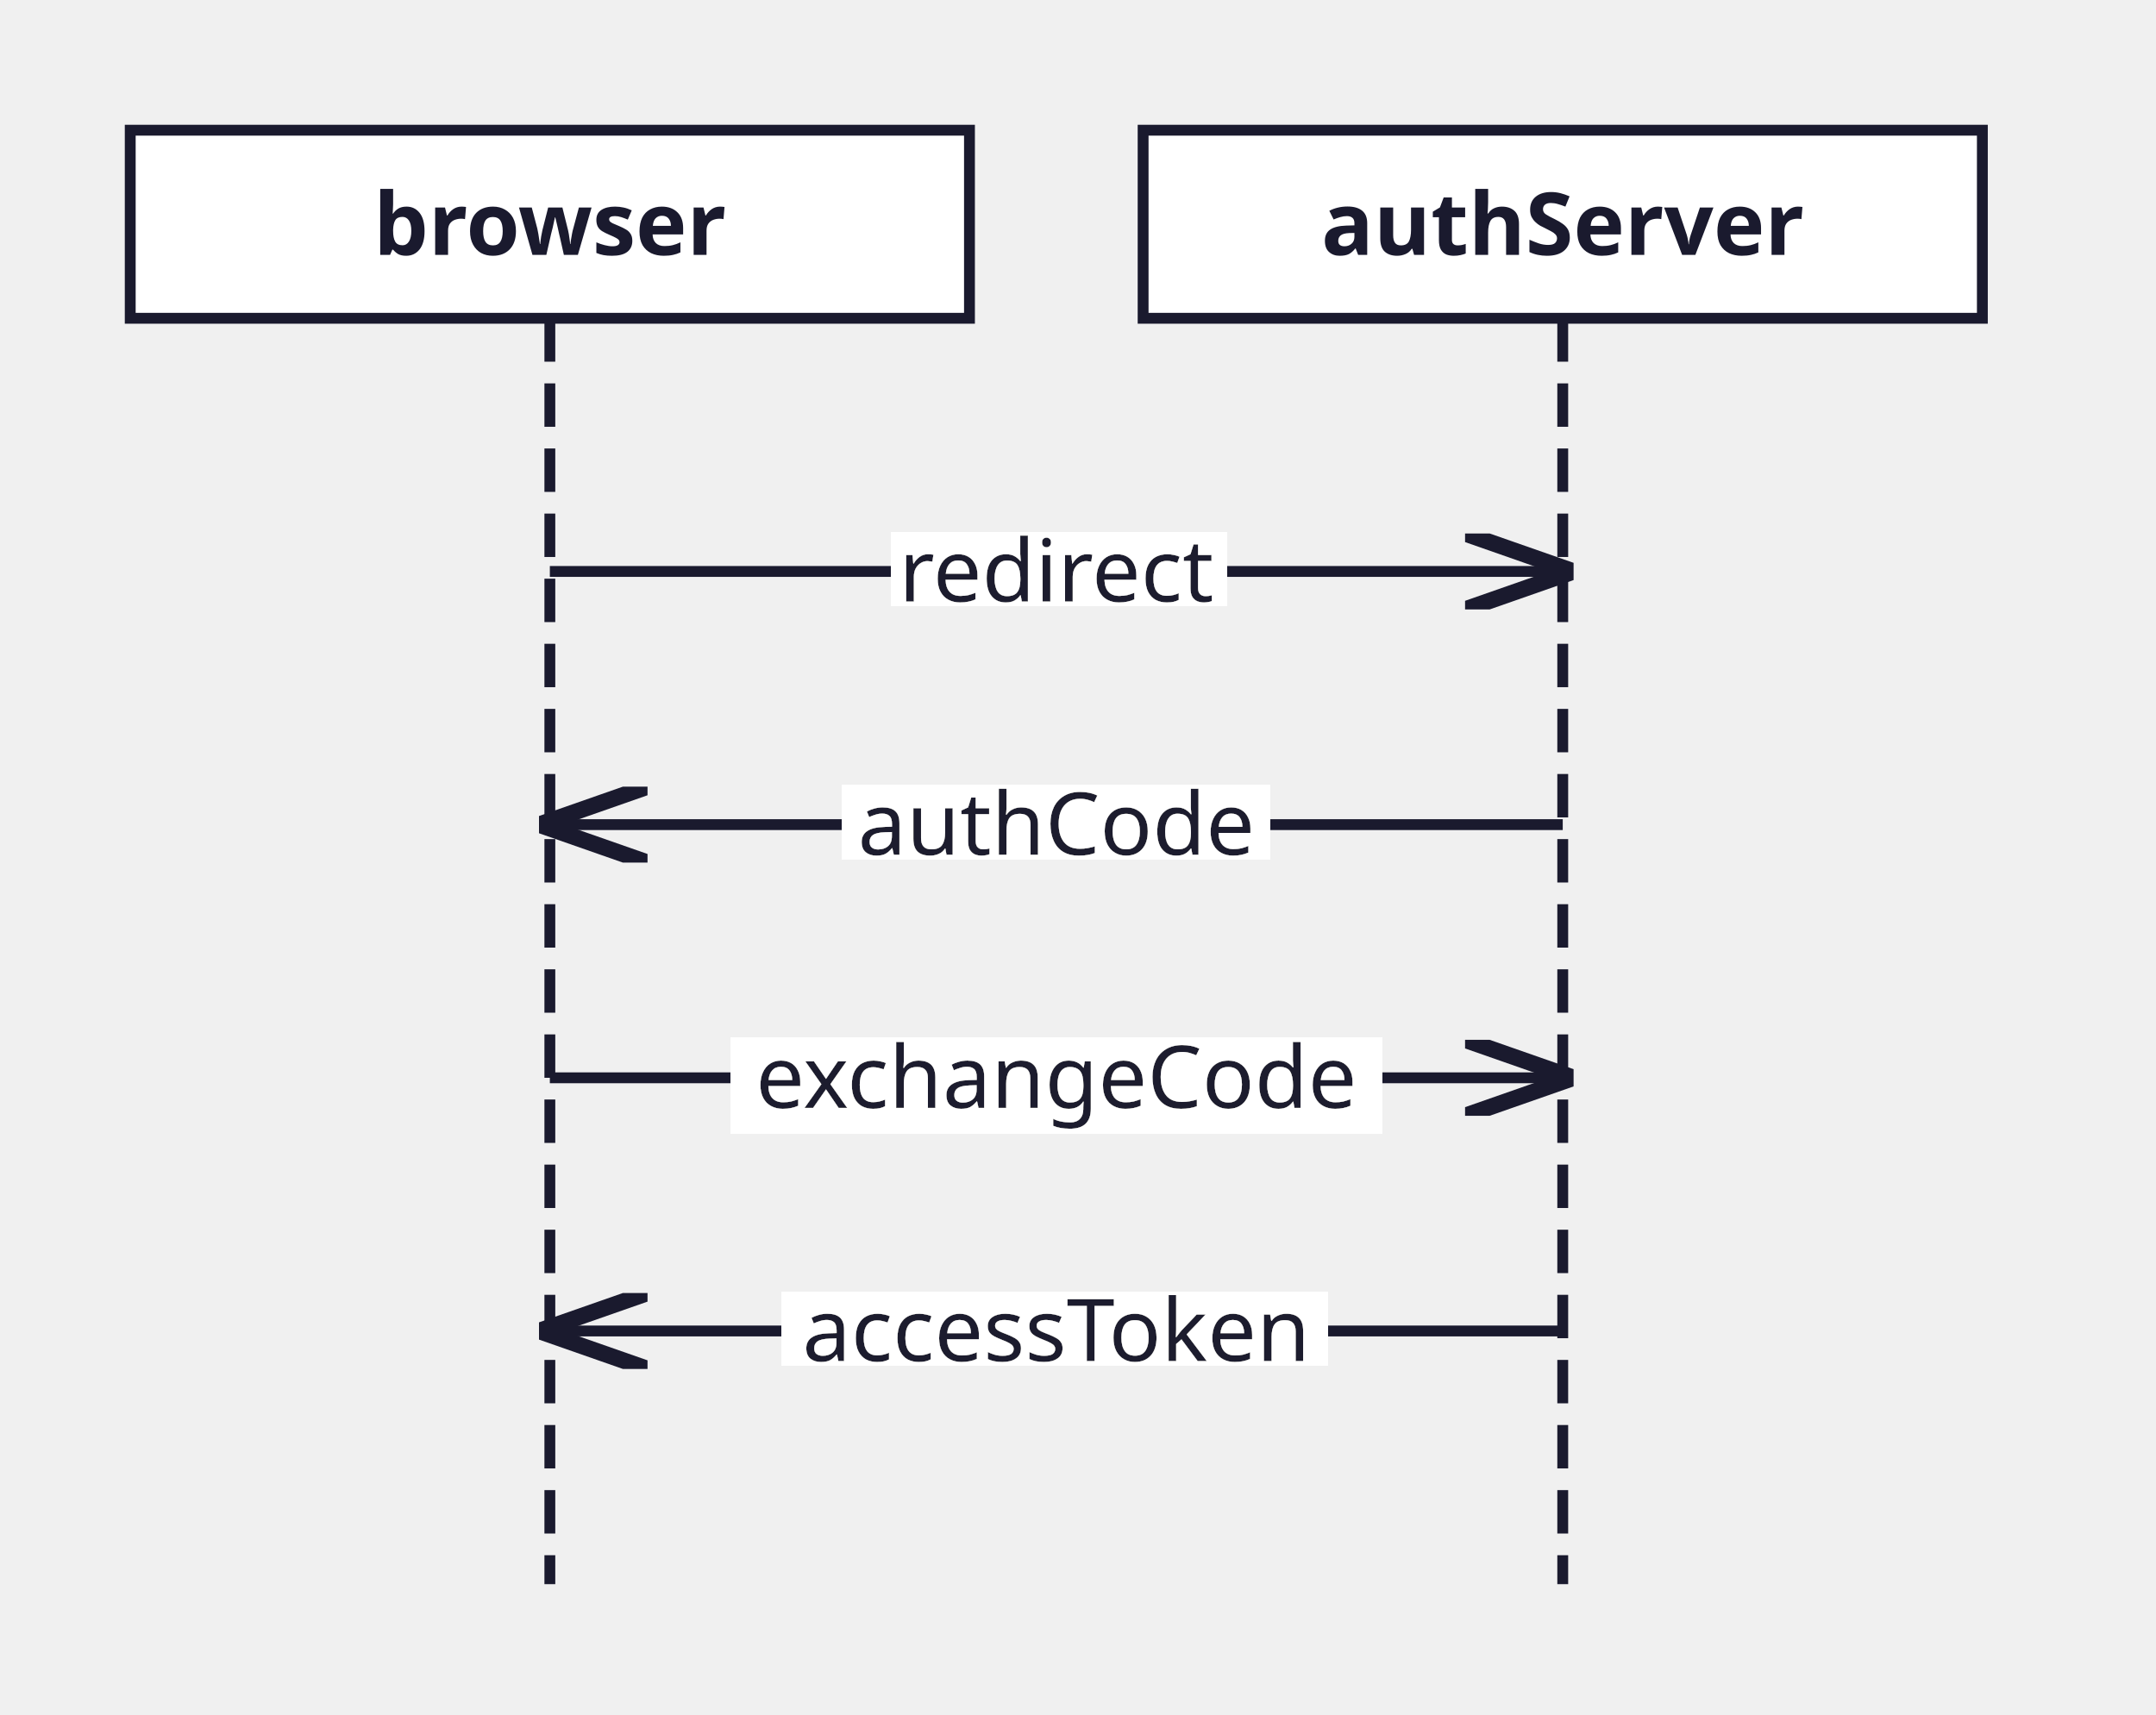
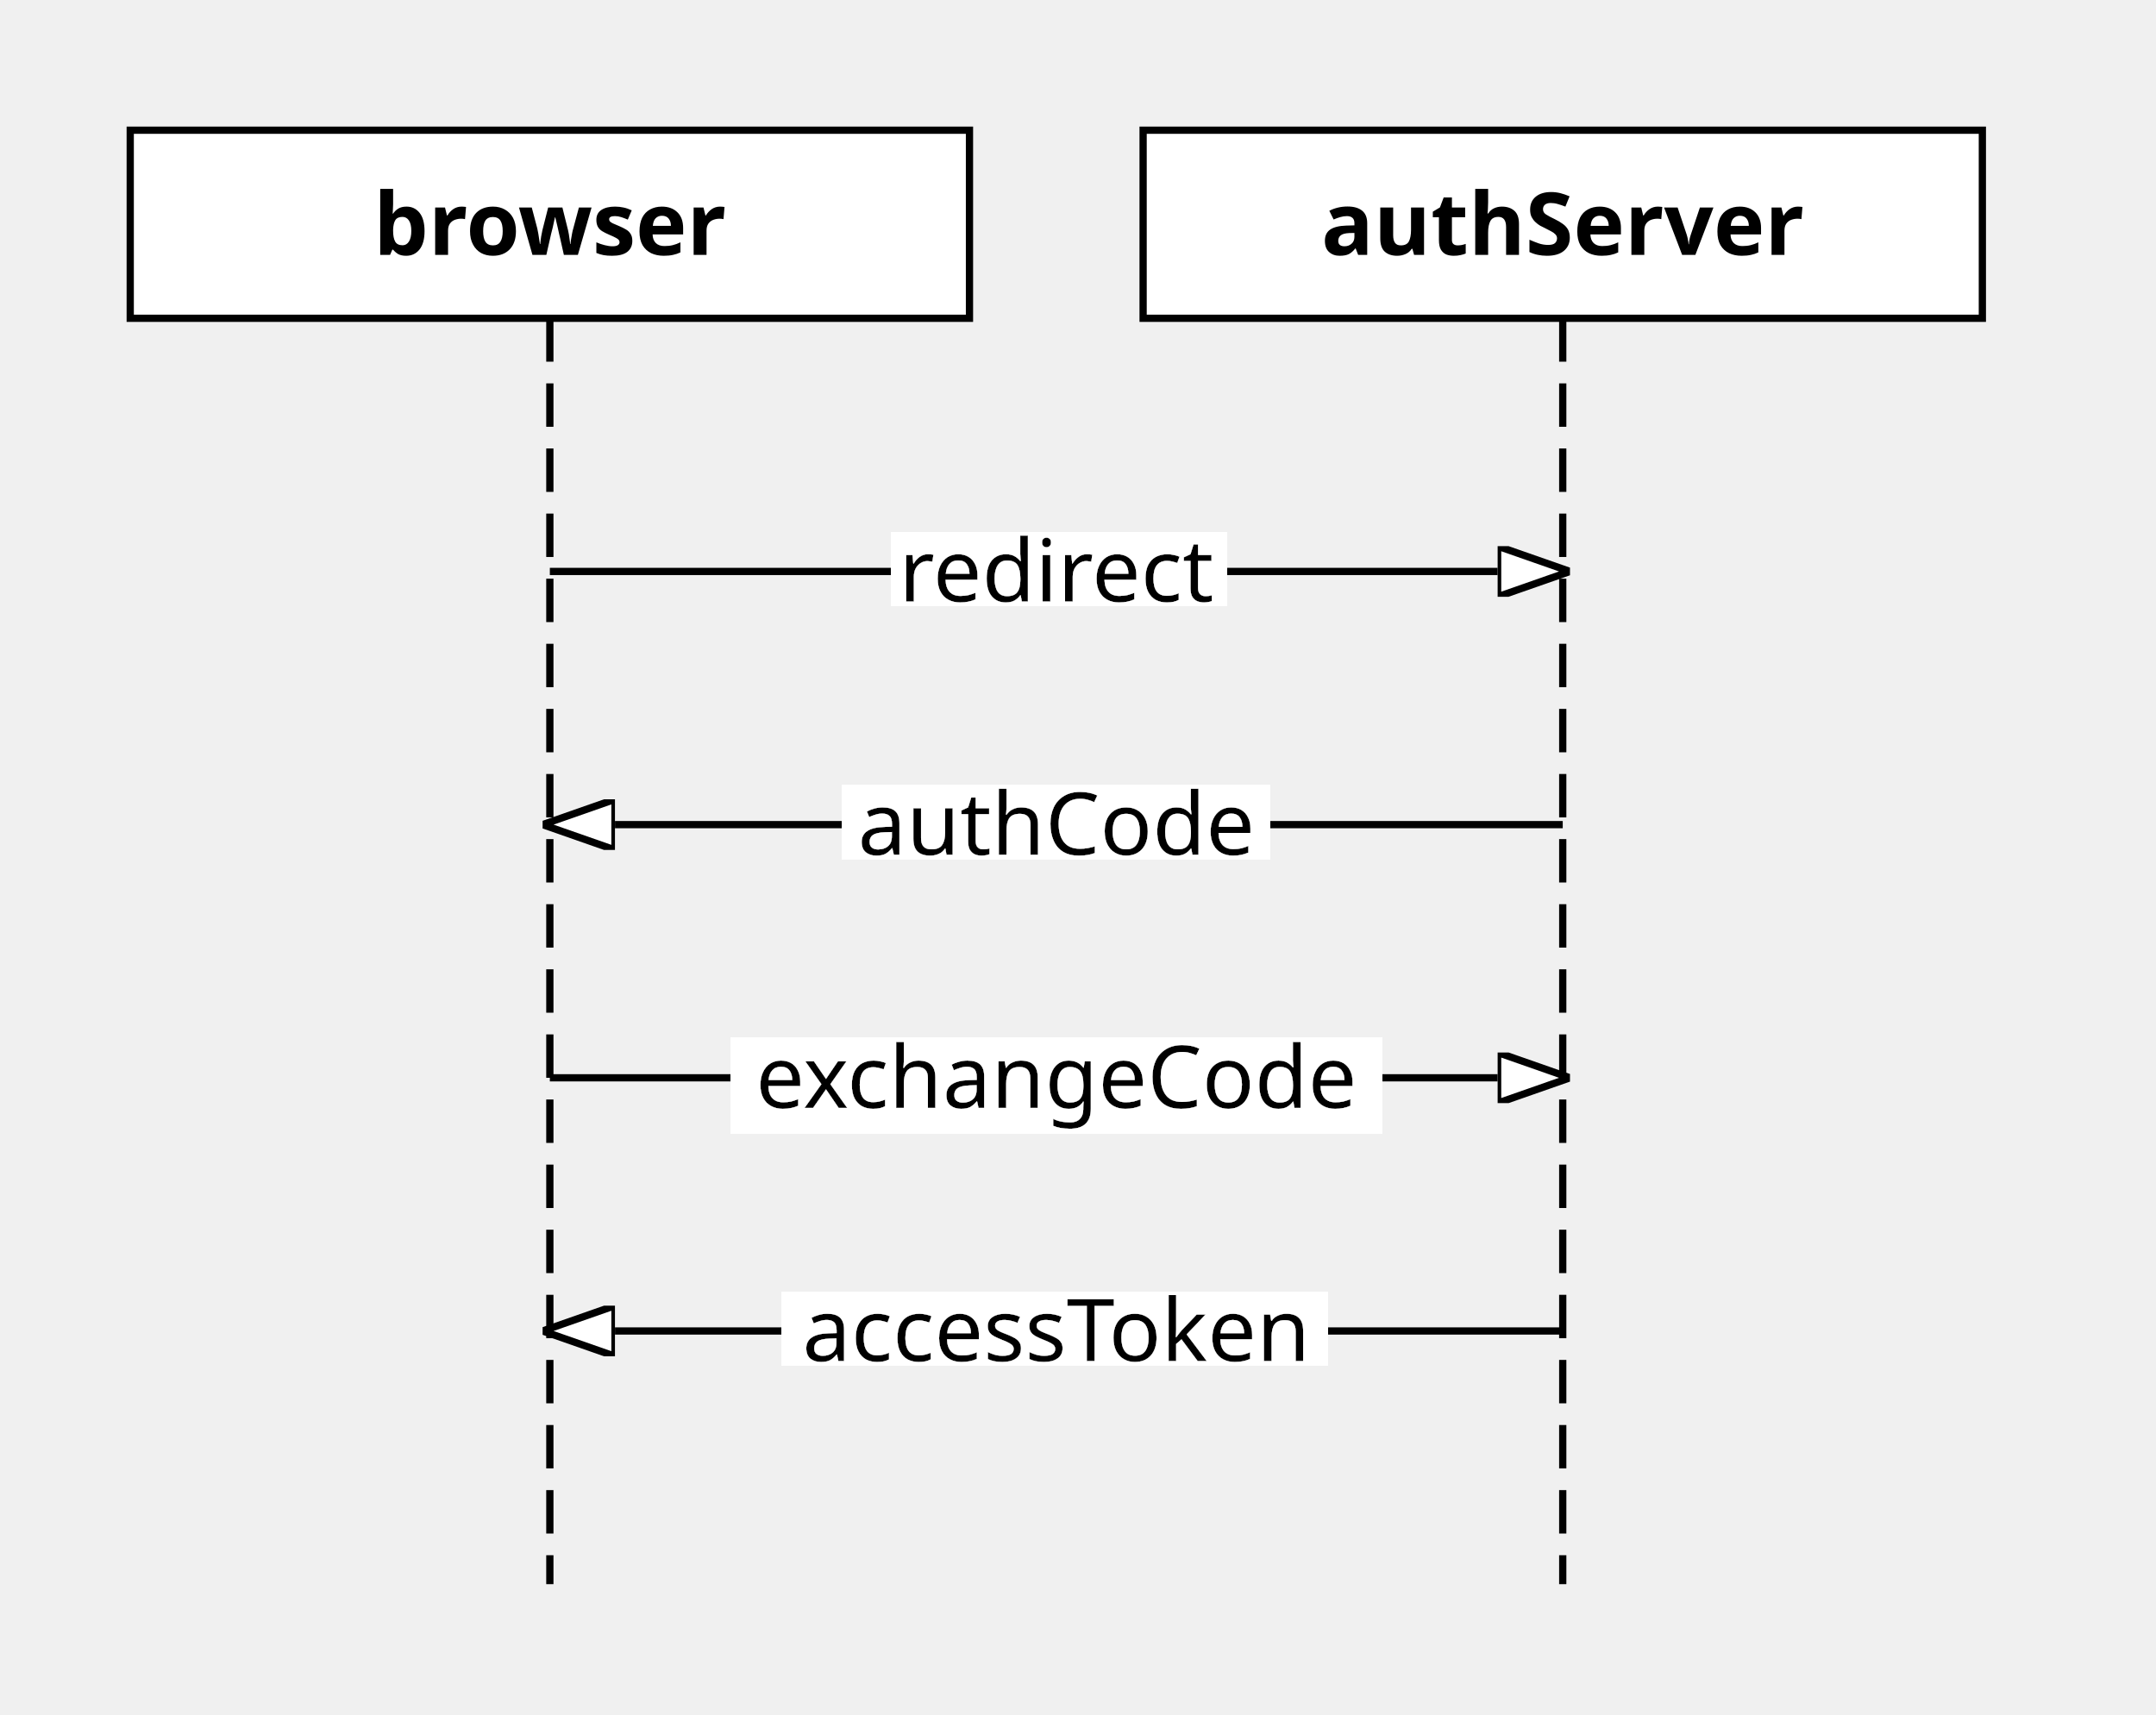
<svg xmlns="http://www.w3.org/2000/svg" width="298.00" height="237.00" viewBox="0 0 298.00 237.00">
  <defs>
    <marker id="line-end-open-chevron" markerWidth="10" markerHeight="7" refX="9" refY="3.5" orient="auto">
-       <polyline points="0 0, 10 3.5, 0 7" fill="none" stroke="#1A1A2E" stroke-width="1.50" />
+       <polyline points="0 0, 10 3.5, 0 7" fill="none" stroke="#000000" stroke-width="1.00" />
    </marker>
    <marker id="line-end-hollow-triangle" markerWidth="10" markerHeight="7" refX="9" refY="3.5" orient="auto">
-       <polygon points="0 0, 10 3.5, 0 7" fill="#FFFFFF" stroke="#1A1A2E" stroke-width="1.50" />
+       <polygon points="0 0, 10 3.5, 0 7" fill="#FFFFFF" stroke="#000000" stroke-width="1.00" />
    </marker>
    <marker id="line-end-filled-arrow" markerWidth="10" markerHeight="7" refX="9" refY="3.5" orient="auto">
-       <polygon points="0 0, 10 3.5, 0 7" fill="#1A1A2E" stroke="#1A1A2E" stroke-width="1.50" />
+       <polygon points="0 0, 10 3.5, 0 7" fill="#000000" stroke="#000000" stroke-width="1.00" />
    </marker>
    <marker id="line-end-hollow-triangle-crossbar" markerWidth="10" markerHeight="7" refX="9" refY="3.5" orient="auto">
-       <polygon points="0 0, 10 3.5, 0 7" fill="#FFFFFF" stroke="#1A1A2E" stroke-width="1.50" />
-       <line x1="7" y1="0" x2="7" y2="7" stroke="#1A1A2E" stroke-width="1.50" />
+       <polygon points="0 0, 10 3.5, 0 7" fill="#FFFFFF" stroke="#000000" stroke-width="1.00" />
+       <line x1="7" y1="0" x2="7" y2="7" stroke="#000000" stroke-width="1.00" />
    </marker>
    <marker id="line-end-hollow-diamond" markerWidth="14" markerHeight="8" refX="13" refY="4" orient="auto">
-       <polygon points="1 4, 7 0, 13 4, 7 8" fill="#FFFFFF" stroke="#1A1A2E" stroke-width="1.50" />
+       <polygon points="1 4, 7 0, 13 4, 7 8" fill="#FFFFFF" stroke="#000000" stroke-width="1.00" />
    </marker>
    <marker id="line-end-filled-diamond" markerWidth="14" markerHeight="8" refX="13" refY="4" orient="auto">
-       <polygon points="1 4, 7 0, 13 4, 7 8" fill="#1A1A2E" stroke="#1A1A2E" stroke-width="1.50" />
+       <polygon points="1 4, 7 0, 13 4, 7 8" fill="#000000" stroke="#000000" stroke-width="1.00" />
    </marker>
    <marker id="line-end-circle" markerWidth="10" markerHeight="10" refX="9" refY="5" orient="auto">
-       <circle cx="5" cy="5" r="4" fill="#FFFFFF" stroke="#1A1A2E" stroke-width="1.50" />
+       <circle cx="5" cy="5" r="4" fill="#FFFFFF" stroke="#000000" stroke-width="1.00" />
    </marker>
    <marker id="line-end-bar" markerWidth="4" markerHeight="12" refX="2" refY="6" orient="auto">
-       <line x1="2" y1="0" x2="2" y2="12" stroke="#1A1A2E" stroke-width="1.50" />
+       <line x1="2" y1="0" x2="2" y2="12" stroke="#000000" stroke-width="1.00" />
    </marker>
    <filter id="label-bg" x="-0.05" y="-0.05" width="1.1" height="1.1">
      <feFlood flood-color="#FFFFFF" />
      <feComposite in="SourceGraphic" operator="over" />
    </filter>
  </defs>
-   <rect x="18.00" y="18.00" width="116.00" height="26.00" fill="#FFFFFF" stroke="#1A1A2E" stroke-width="1.50" />
-   <text x="76.00" y="31.00" font-family="Noto Sans, sans-serif" font-size="12.00" font-weight="bold" fill="#1A1A2E" text-anchor="middle" dominant-baseline="middle">browser</text>
-   <line x1="76.00" y1="44.00" x2="76.00" y2="219.00" stroke="#1A1A2E" stroke-width="1.50" stroke-dasharray="6 3" />
-   <rect x="158.00" y="18.00" width="116.00" height="26.00" fill="#FFFFFF" stroke="#1A1A2E" stroke-width="1.50" />
-   <text x="216.00" y="31.00" font-family="Noto Sans, sans-serif" font-size="12.00" font-weight="bold" fill="#1A1A2E" text-anchor="middle" dominant-baseline="middle">authServer</text>
-   <line x1="216.00" y1="44.00" x2="216.00" y2="219.00" stroke="#1A1A2E" stroke-width="1.50" stroke-dasharray="6 3" />
-   <path d="M 76.00 79.00 L 216.00 79.00" fill="none" stroke="#1A1A2E" stroke-width="1.50" marker-end="url(#line-end-open-chevron)" />
-   <path d="M 216.00 114.00 L 76.00 114.00" fill="none" stroke="#1A1A2E" stroke-width="1.50" marker-end="url(#line-end-open-chevron)" />
-   <path d="M 76.00 149.00 L 216.00 149.00" fill="none" stroke="#1A1A2E" stroke-width="1.50" marker-end="url(#line-end-open-chevron)" />
-   <path d="M 216.00 184.00 L 76.00 184.00" fill="none" stroke="#1A1A2E" stroke-width="1.50" marker-end="url(#line-end-open-chevron)" />
-   <text x="146.00" y="79.00" font-family="Noto Sans, sans-serif" font-size="12.00" fill="#1A1A2E" text-anchor="middle" dominant-baseline="middle" filter="url(#label-bg)">redirect</text>
-   <text x="146.00" y="114.00" font-family="Noto Sans, sans-serif" font-size="12.00" fill="#1A1A2E" text-anchor="middle" dominant-baseline="middle" filter="url(#label-bg)">authCode</text>
-   <text x="146.00" y="149.00" font-family="Noto Sans, sans-serif" font-size="12.00" fill="#1A1A2E" text-anchor="middle" dominant-baseline="middle" filter="url(#label-bg)">exchangeCode</text>
-   <text x="146.00" y="184.00" font-family="Noto Sans, sans-serif" font-size="12.00" fill="#1A1A2E" text-anchor="middle" dominant-baseline="middle" filter="url(#label-bg)">accessToken</text>
+   <rect x="18.00" y="18.00" width="116.00" height="26.00" fill="#FFFFFF" stroke="#000000" stroke-width="1.00" />
+   <text x="76.00" y="31.00" font-family="Noto Sans, sans-serif" font-size="12.00" font-weight="bold" fill="#000000" text-anchor="middle" dominant-baseline="middle">browser</text>
+   <line x1="76.00" y1="44.00" x2="76.00" y2="219.00" stroke="#000000" stroke-width="1.00" stroke-dasharray="6 3" />
+   <rect x="158.00" y="18.00" width="116.00" height="26.00" fill="#FFFFFF" stroke="#000000" stroke-width="1.00" />
+   <text x="216.00" y="31.00" font-family="Noto Sans, sans-serif" font-size="12.00" font-weight="bold" fill="#000000" text-anchor="middle" dominant-baseline="middle">authServer</text>
+   <line x1="216.00" y1="44.00" x2="216.00" y2="219.00" stroke="#000000" stroke-width="1.00" stroke-dasharray="6 3" />
+   <path d="M 76.00 79.00 L 216.00 79.00" fill="none" stroke="#000000" stroke-width="1.00" marker-end="url(#line-end-hollow-triangle)" />
+   <path d="M 216.00 114.00 L 76.00 114.00" fill="none" stroke="#000000" stroke-width="1.00" marker-end="url(#line-end-hollow-triangle)" />
+   <path d="M 76.00 149.00 L 216.00 149.00" fill="none" stroke="#000000" stroke-width="1.00" marker-end="url(#line-end-hollow-triangle)" />
+   <path d="M 216.00 184.00 L 76.00 184.00" fill="none" stroke="#000000" stroke-width="1.00" marker-end="url(#line-end-hollow-triangle)" />
+   <text x="146.00" y="79.00" font-family="Noto Sans, sans-serif" font-size="12.00" fill="#000000" text-anchor="middle" dominant-baseline="middle" filter="url(#label-bg)">redirect</text>
+   <text x="146.00" y="114.00" font-family="Noto Sans, sans-serif" font-size="12.00" fill="#000000" text-anchor="middle" dominant-baseline="middle" filter="url(#label-bg)">authCode</text>
+   <text x="146.00" y="149.00" font-family="Noto Sans, sans-serif" font-size="12.00" fill="#000000" text-anchor="middle" dominant-baseline="middle" filter="url(#label-bg)">exchangeCode</text>
+   <text x="146.00" y="184.00" font-family="Noto Sans, sans-serif" font-size="12.00" fill="#000000" text-anchor="middle" dominant-baseline="middle" filter="url(#label-bg)">accessToken</text>
</svg>
